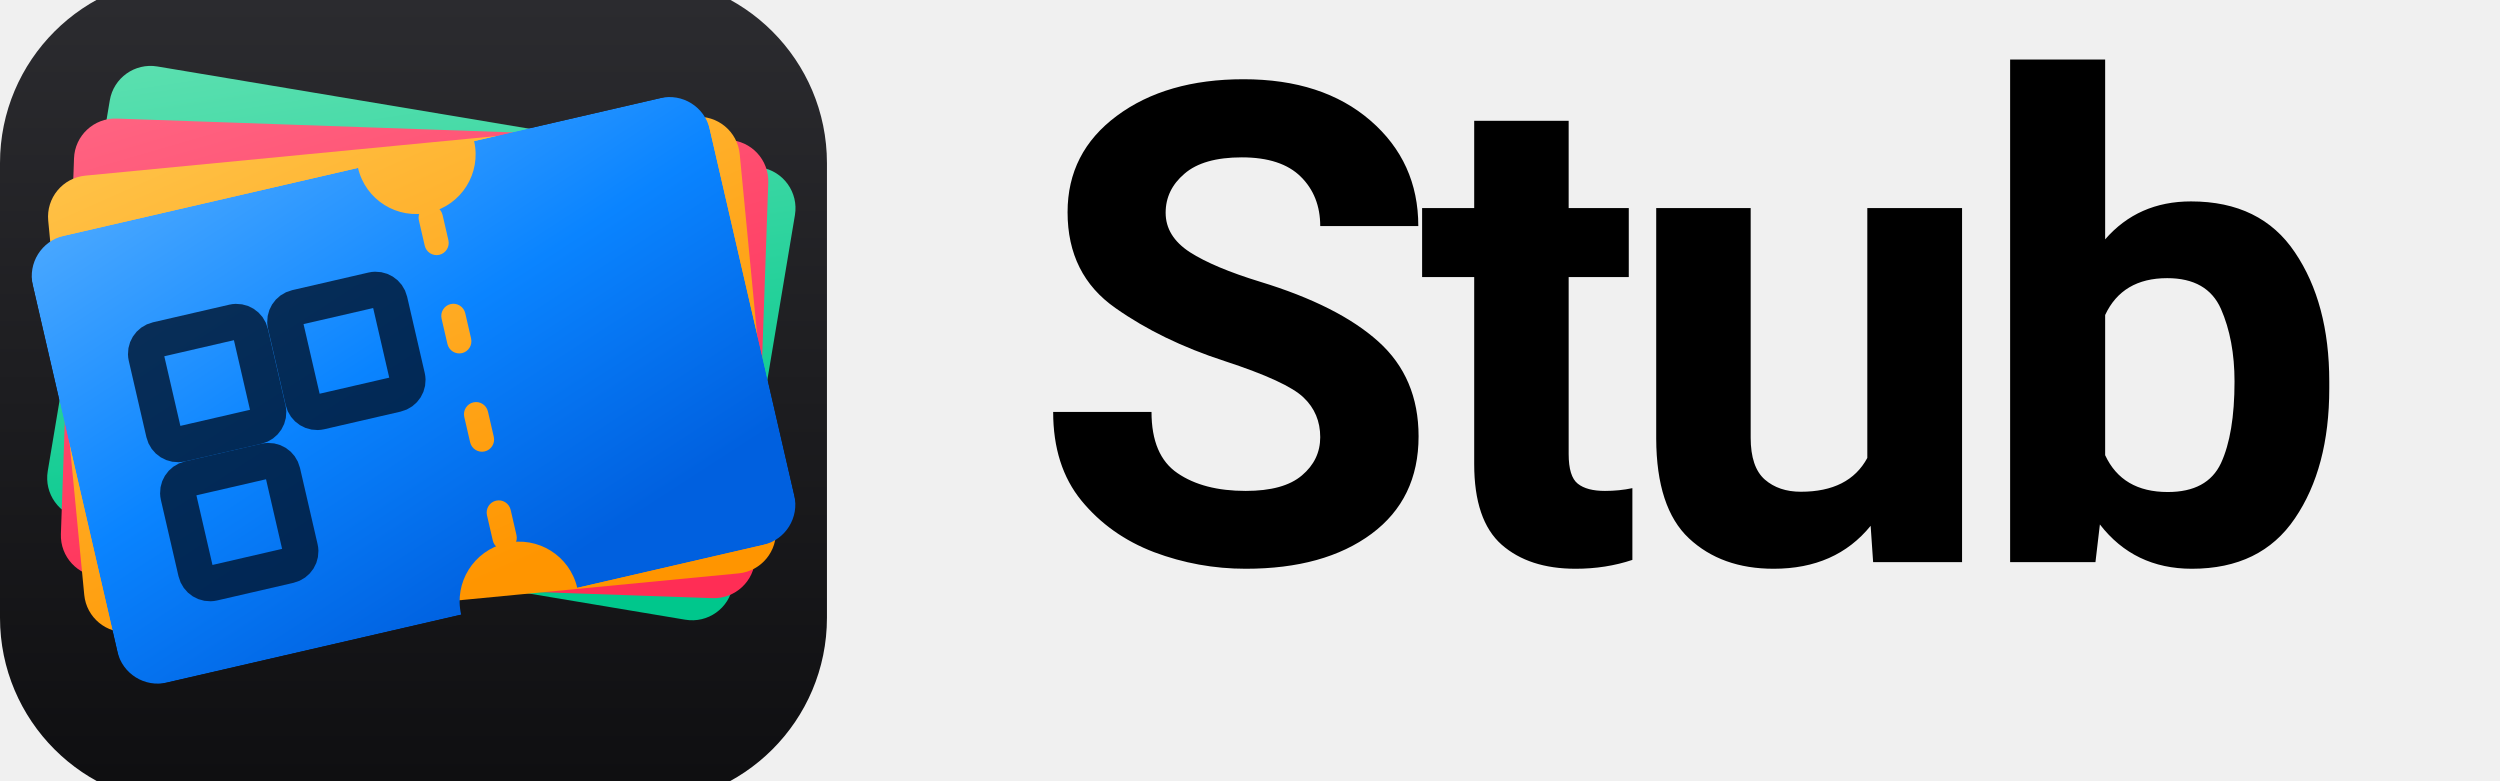
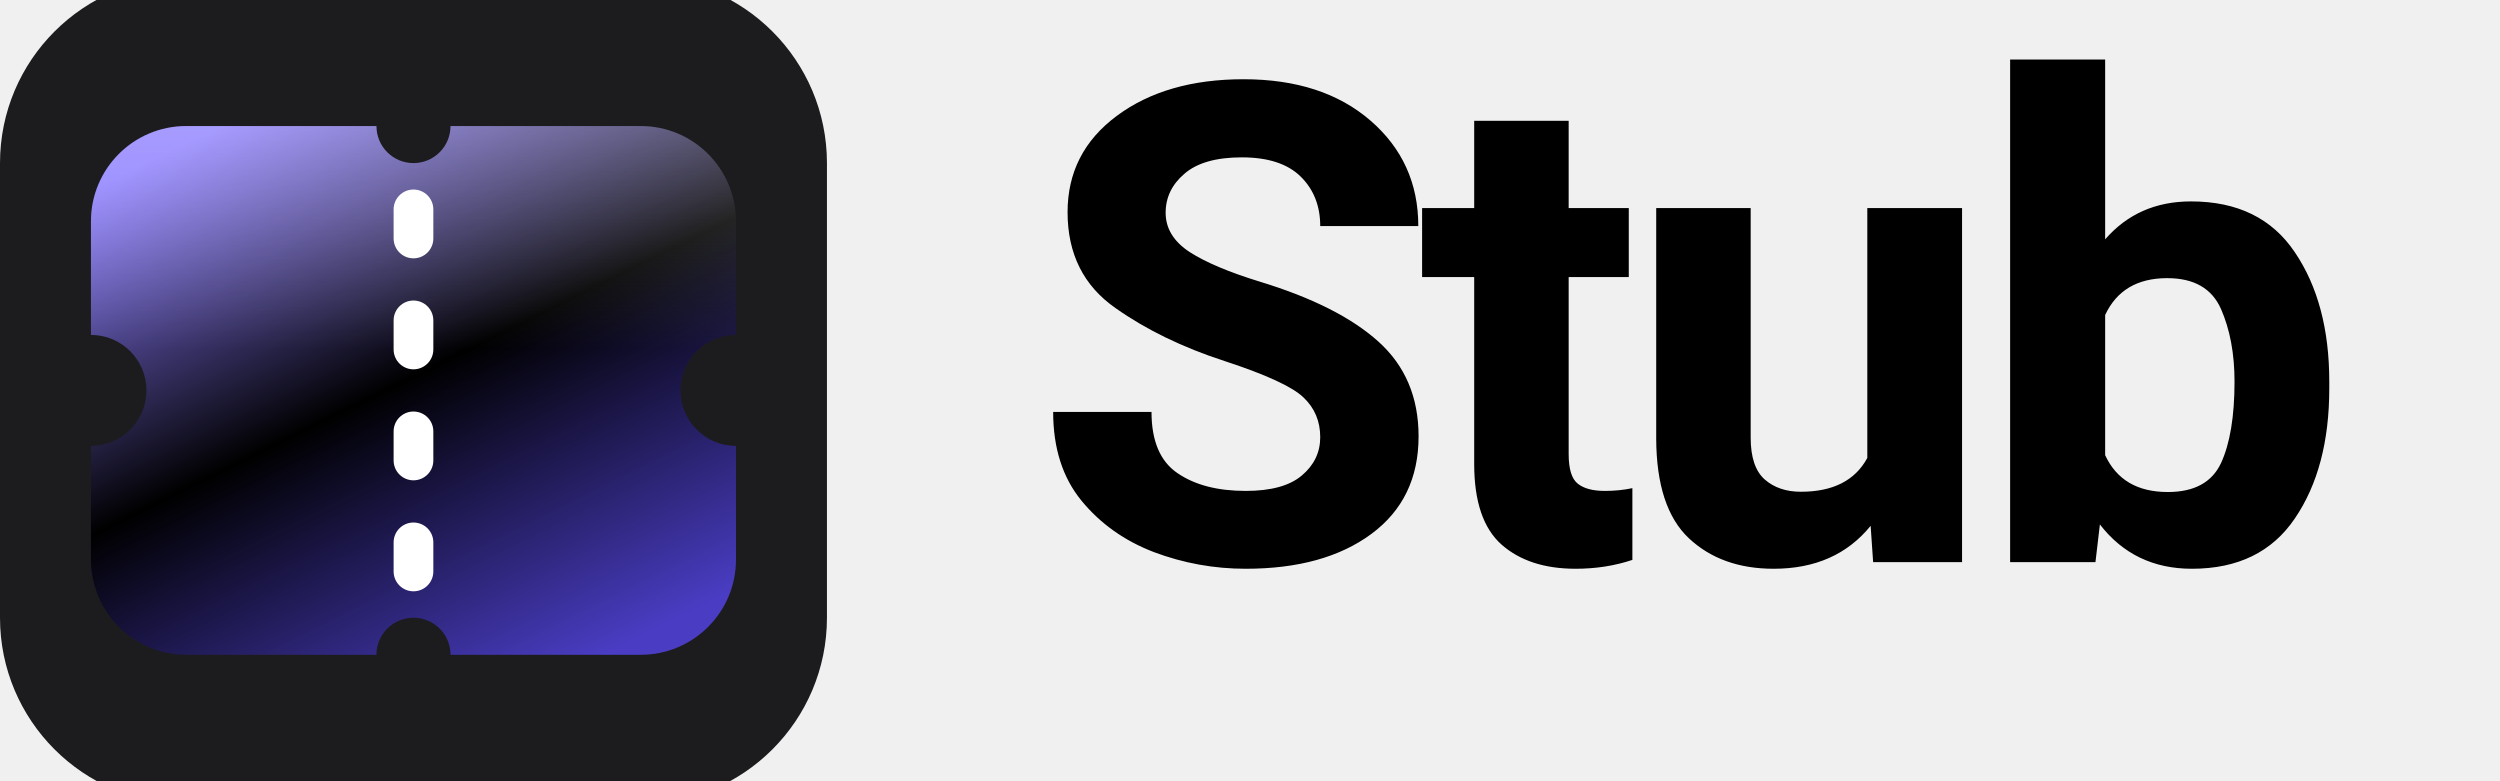
<svg xmlns="http://www.w3.org/2000/svg" width="141" height="44" viewBox="0 0 141 44" role="img" aria-label="Stub">
  <g transform="translate(0, -1.3)">
    <svg width="46.64" height="46.64" viewBox="0 0 46.64 46.64" role="img" aria-label="Stub">
      <defs>
-         <linearGradient id="seclem8qa" x1="0" y1="0" x2="0.55" y2="1">
-           <stop offset="0%" stop-color="#4aa8ff" />
-           <stop offset="52%" stop-color="#0a84ff" />
-           <stop offset="100%" stop-color="#0060df" />
+         <linearGradient id="somipocqf" x1="0.2" y1="0" x2="0.8" y2="1">
+           <stop offset="0%" stop-color="#8B7CFF" />
+           <stop offset="48%" stop-color="currentColor" />
+           <stop offset="100%" stop-color="#4A3DC4" />
        </linearGradient>
-         <linearGradient id="seclem8qb" x1="0" y1="0" x2="0.5" y2="1">
-           <stop offset="0%" stop-color="#ffc247" />
-           <stop offset="100%" stop-color="#ff9500" />
+         <linearGradient id="somipocqs" x1="0" y1="0" x2="0" y2="1">
+           <stop offset="0%" stop-color="#fff" stop-opacity="0.40" />
+           <stop offset="45%" stop-color="#fff" stop-opacity="0" />
        </linearGradient>
-         <linearGradient id="seclem8qc" x1="0" y1="0" x2="0.5" y2="1">
-           <stop offset="0%" stop-color="#ff6482" />
-           <stop offset="100%" stop-color="#ff2d55" />
-         </linearGradient>
-         <linearGradient id="seclem8qd" x1="0" y1="0" x2="0.5" y2="1">
-           <stop offset="0%" stop-color="#5ce0b0" />
-           <stop offset="100%" stop-color="#00c78c" />
-         </linearGradient>
-         <linearGradient id="seclem8qt" x1="0" y1="0" x2="0" y2="1">
-           <stop offset="0%" stop-color="#2c2c30" />
-           <stop offset="100%" stop-color="#0e0e10" />
-         </linearGradient>
-         <mask id="mseclem8qf">
-           <rect x="-35.4" y="-15.5" width="117.5" height="77.6" fill="#000" />
-           <rect x="3.73" y="10.39" width="39.18" height="25.86" rx="2.33" fill="#fff" />
-           <circle cx="26.45" cy="10.39" r="3.36" fill="#000" />
-           <circle cx="26.45" cy="36.25" r="3.36" fill="#000" />
-           <rect x="25.77" y="13.36" width="1.37" height="2.84" rx="0.69" fill="#000" />
-           <rect x="25.77" y="19.05" width="1.37" height="2.84" rx="0.69" fill="#000" />
-           <rect x="25.77" y="24.74" width="1.37" height="2.84" rx="0.69" fill="#000" />
-           <rect x="25.77" y="30.43" width="1.37" height="2.84" rx="0.69" fill="#000" />
-         </mask>
+         <clipPath id="somipocqc">
+           <path d="M 5.37 0 L 16.10 0 A 2.09 2.09 0 0 0 20.28 0 L 31.01 0 A 5.37 5.37 0 0 1 36.38 5.37 L 36.38 11.78 A 3.13 3.13 0 0 0 36.38 18.04 L 36.38 24.45 A 5.37 5.37 0 0 1 31.01 29.82 L 20.28 29.82 A 2.09 2.09 0 0 0 16.10 29.82 L 5.37 29.82 A 5.37 5.37 0 0 1 0 24.45 L 0 18.04 A 3.13 3.13 0 0 0 0 11.78 L 0 5.37 A 5.37 5.37 0 0 1 5.37 0 Z" transform="translate(5.13 8.41)" />
+         </clipPath>
      </defs>
-       <rect width="46.64" height="46.64" rx="10.5" fill="url(#seclem8qt)" />
-       <g transform="rotate(9.50 23.3 23.3)">
-         <rect x="3.73" y="7.68" width="39.18" height="25.86" rx="2.33" fill="url(#seclem8qd)" />
+       <rect width="46.64" height="46.64" rx="10.5" fill="#1c1c1e" />
+       <g transform="translate(5.13 8.41)">
+         <path d="M 5.37 0 L 16.10 0 A 2.09 2.09 0 0 0 20.28 0 L 31.01 0 A 5.37 5.37 0 0 1 36.38 5.37 L 36.38 11.78 A 3.13 3.13 0 0 0 36.38 18.04 L 36.38 24.45 A 5.37 5.37 0 0 1 31.01 29.82 L 20.28 29.82 A 2.09 2.09 0 0 0 16.10 29.82 L 5.37 29.82 A 5.37 5.37 0 0 1 0 24.45 L 0 18.04 A 3.13 3.13 0 0 0 0 11.78 L 0 5.37 A 5.37 5.37 0 0 1 5.37 0 Z" fill="url(#somipocqf)" />
      </g>
-       <g transform="rotate(2.00 23.3 23.3)">
-         <rect x="3.73" y="8.58" width="39.18" height="25.86" rx="2.33" fill="url(#seclem8qc)" />
+       <g clip-path="url(#somipocqc)">
+         <rect width="46.64" height="46.64" fill="url(#somipocqs)" />
      </g>
-       <g transform="rotate(-5.50 23.3 23.3)">
-         <rect x="3.73" y="9.49" width="39.18" height="25.86" rx="2.33" fill="url(#seclem8qb)" />
-       </g>
-       <g transform="rotate(-13.00 23.3 23.3)" mask="url(#mseclem8qf)">
-         <rect x="3.73" y="10.39" width="39.18" height="25.86" fill="url(#seclem8qa)" />
-       </g>
-       <g transform="rotate(-13 23.3 23.3)">
-         <g>
-           <rect x="9.05" y="17.28" width="6.04" height="6.04" rx="0.81" fill="none" stroke="rgba(0,22,50,0.82)" stroke-width="2.01" />
-           <rect x="17.11" y="17.28" width="6.04" height="6.04" rx="0.81" fill="none" stroke="rgba(0,22,50,0.82)" stroke-width="2.01" />
-           <rect x="9.05" y="25.33" width="6.04" height="6.04" rx="0.81" fill="none" stroke="rgba(0,22,50,0.82)" stroke-width="2.01" />
-         </g>
+       <g transform="translate(5.13 8.41)">
+         <rect x="17.07" y="3.58" width="2.24" height="3.88" rx="1.12" fill="#ffffff" />
+         <rect x="17.07" y="9.84" width="2.24" height="3.88" rx="1.12" fill="#ffffff" />
+         <rect x="17.07" y="16.10" width="2.24" height="3.88" rx="1.12" fill="#ffffff" />
+         <rect x="17.07" y="22.36" width="2.24" height="3.88" rx="1.12" fill="#ffffff" />
      </g>
    </svg>
  </g>
  <text x="58.1" y="31.7" font-family="-apple-system, BlinkMacSystemFont, 'SF Pro Display', 'Segoe UI', Roboto, sans-serif" font-size="37.8" font-weight="680" letter-spacing="-1.32" fill="currentColor">Stub</text>
</svg>
